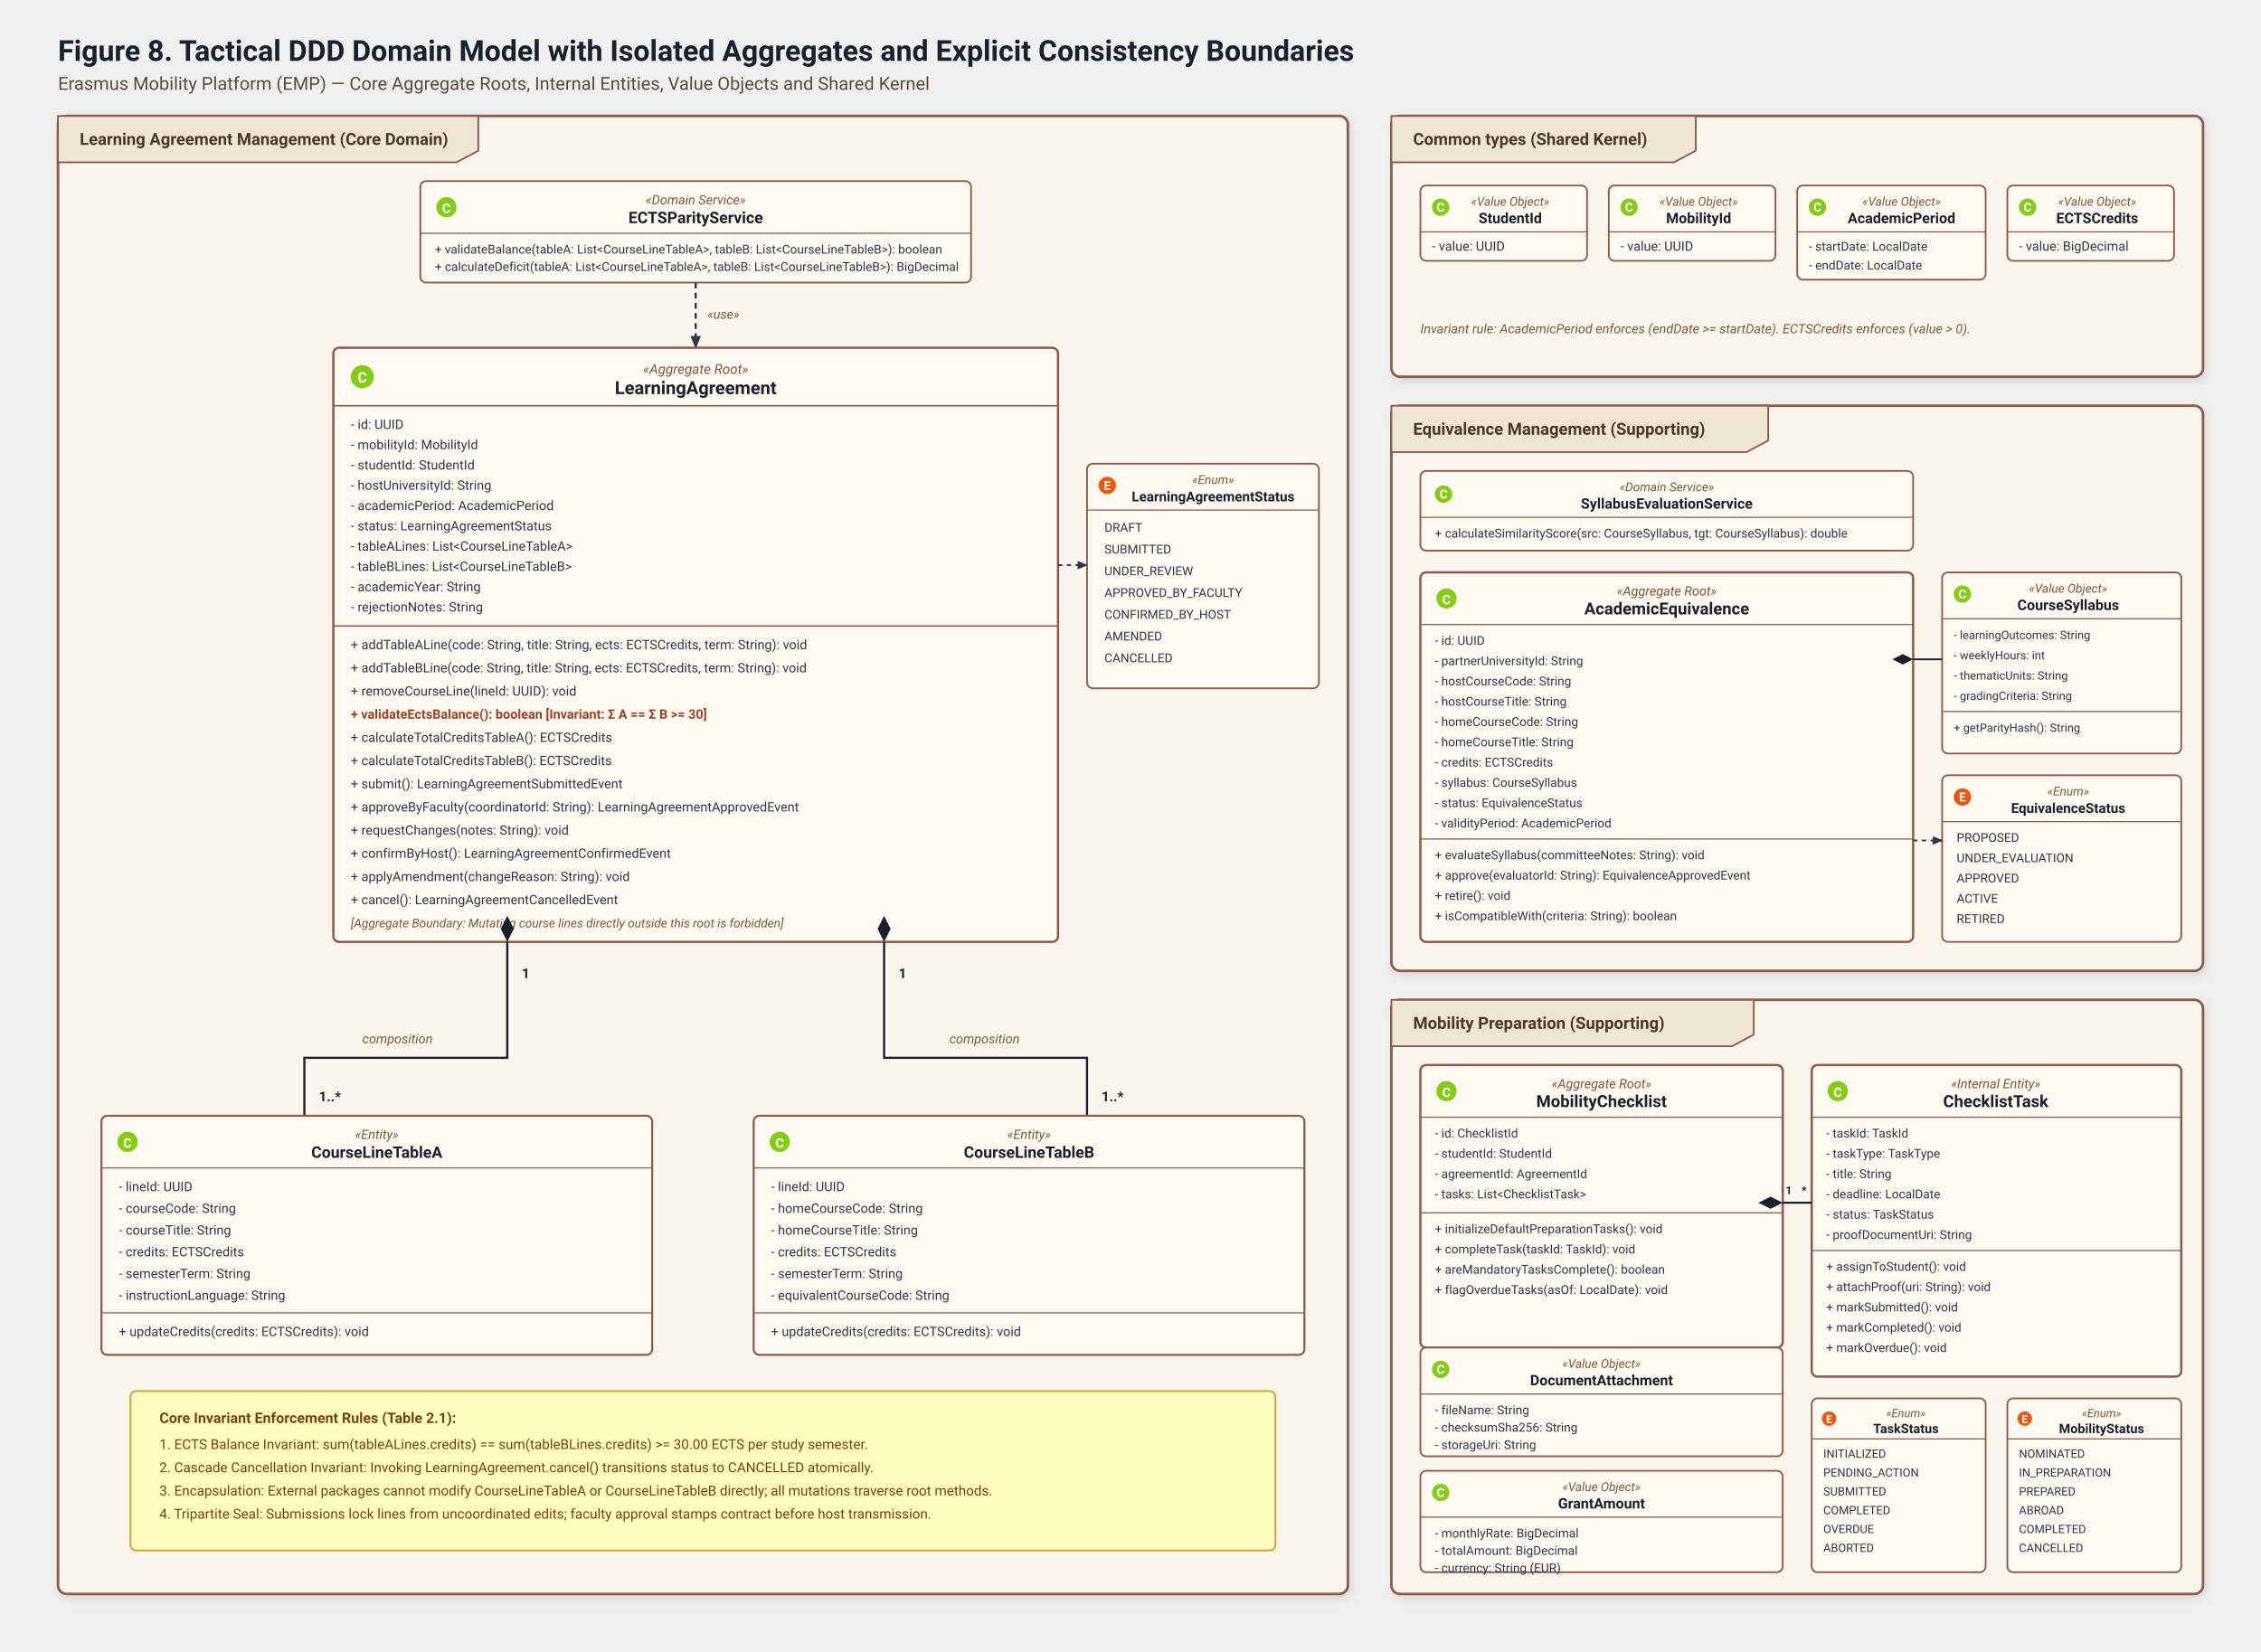
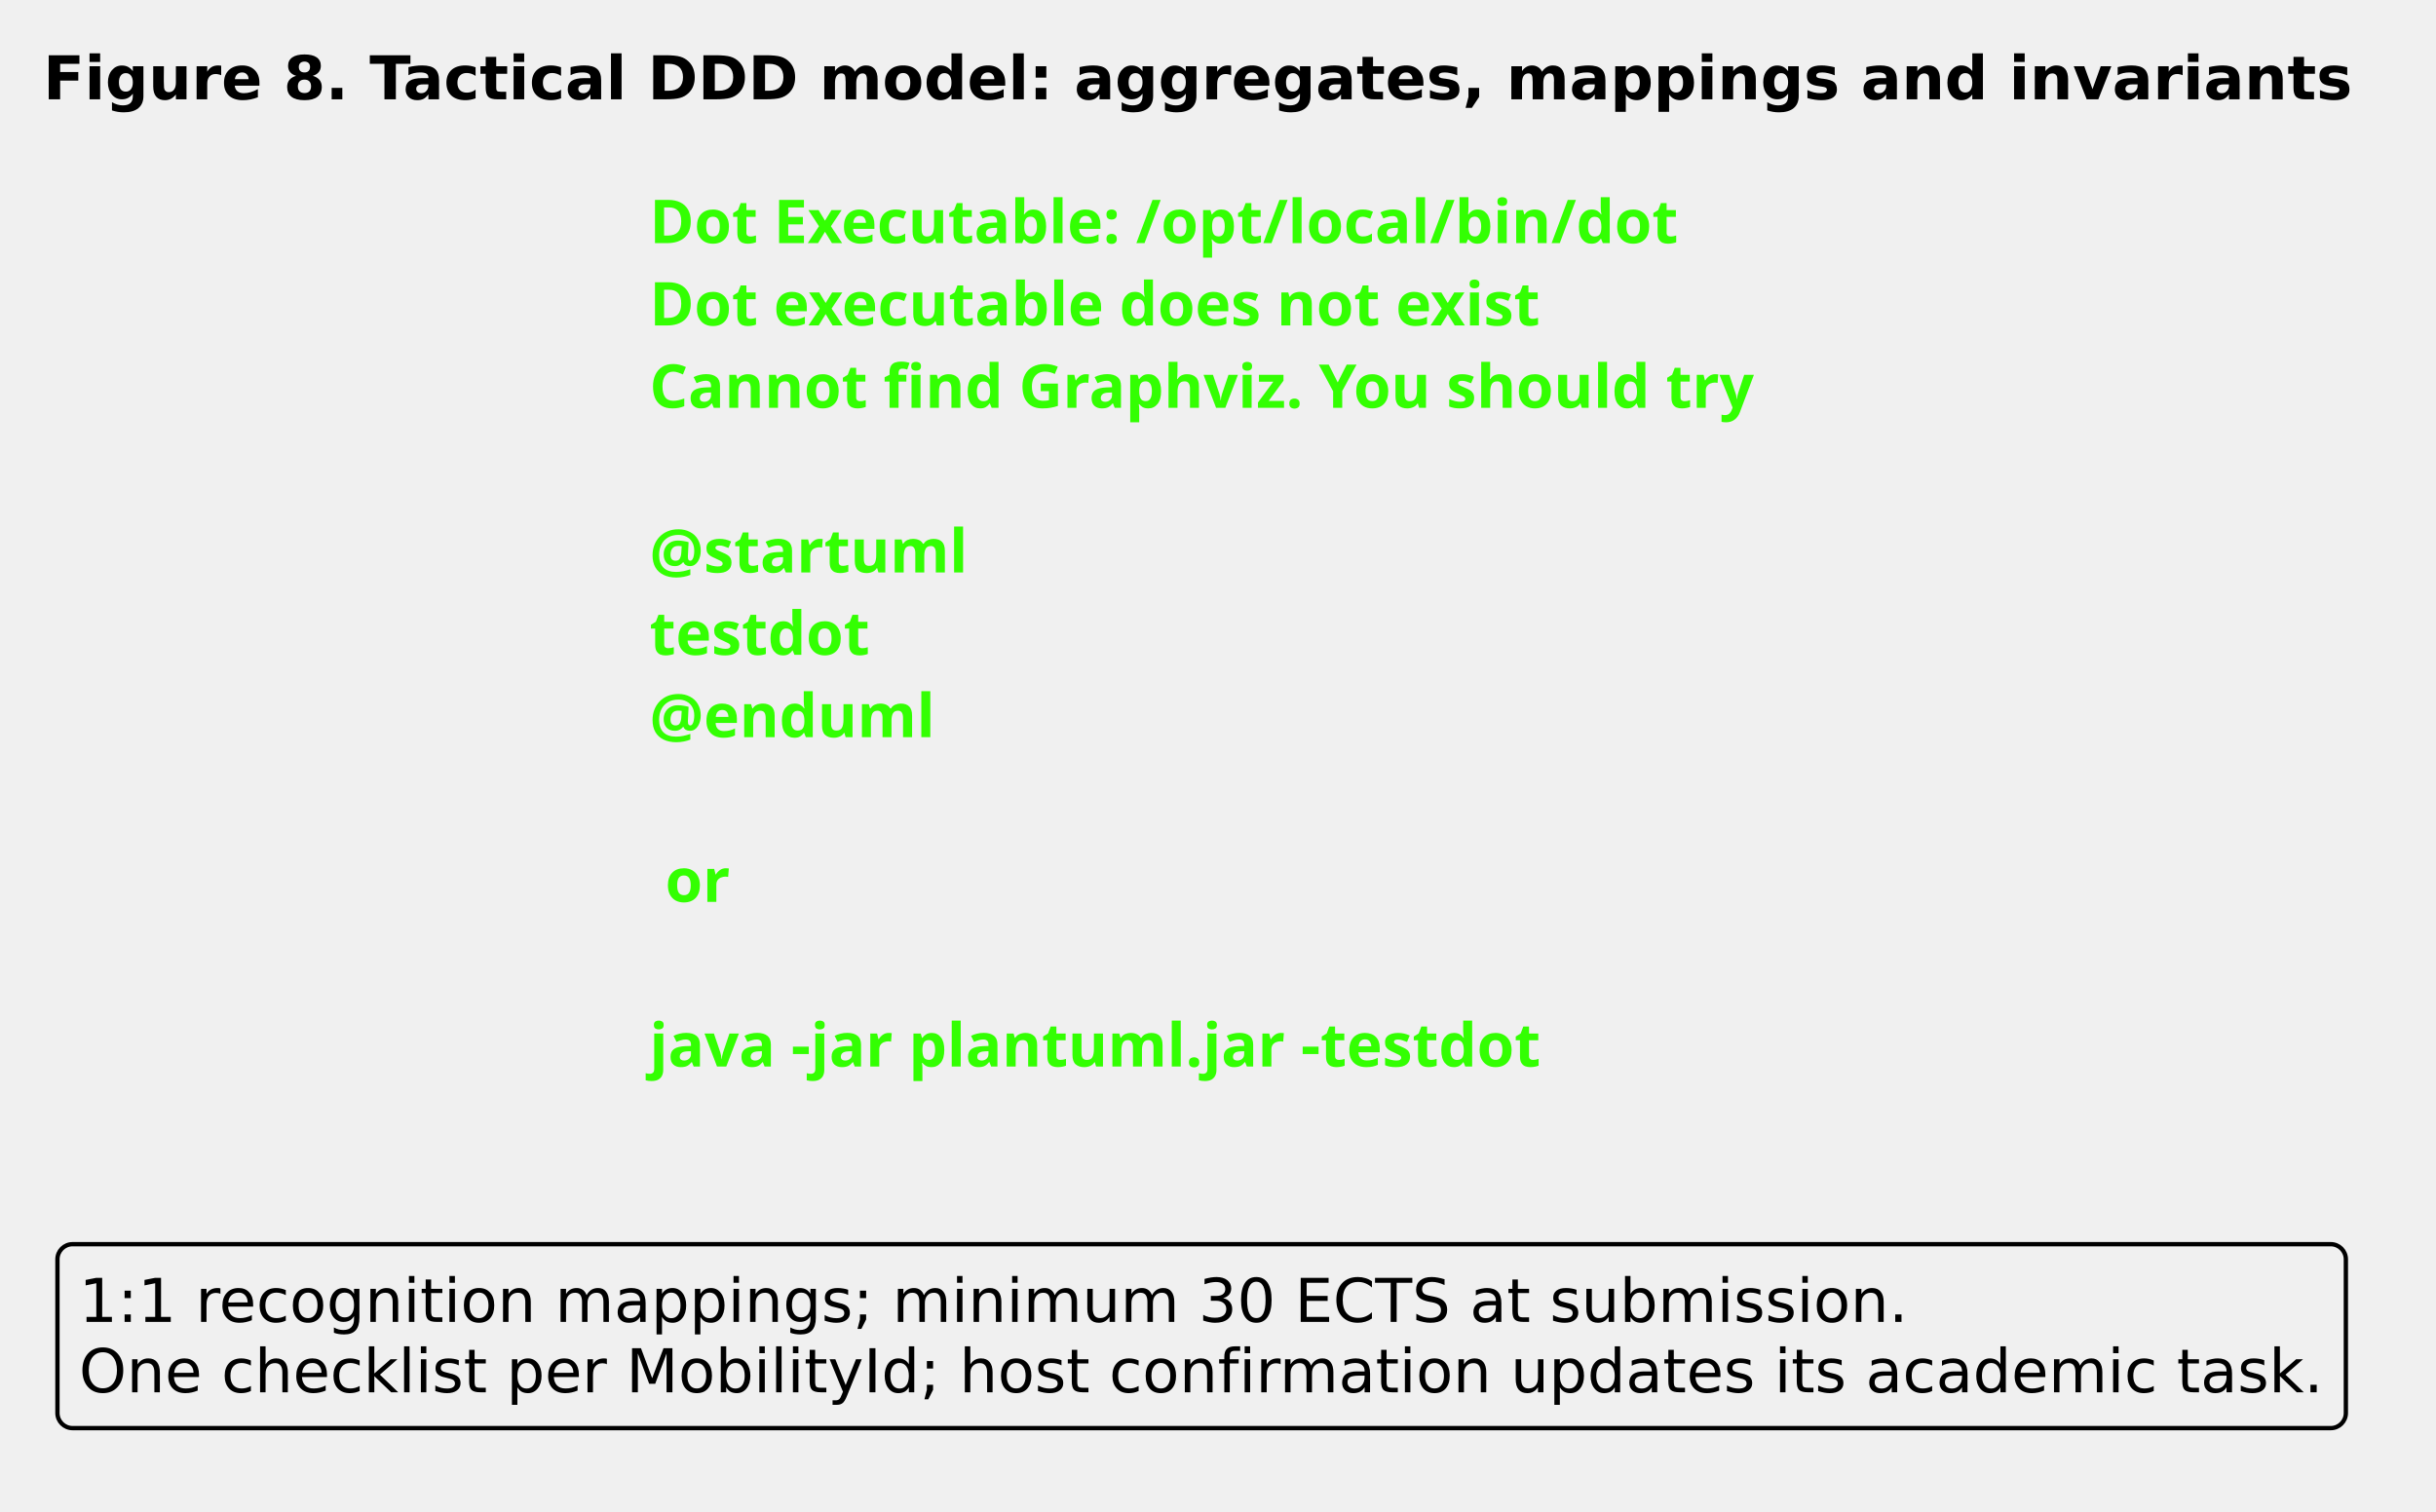
- <svg xmlns="http://www.w3.org/2000/svg" viewBox="0 0 1560 1140" width="100%" height="100%" style="background-color: #FBF8F1; font-family: -apple-system, BlinkMacSystemFont, 'Segoe UI', Roboto, Helvetica, Arial, sans-serif;">
-   <defs>
-     <marker id="arrow" viewBox="0 0 10 10" refX="9" refY="5" markerWidth="6" markerHeight="6" orient="auto-start-reverse">
-       <path d="M 0 1 L 10 5 L 0 9 z" fill="#2D3748" />
-     </marker>
-     <marker id="diamond" viewBox="0 0 16 10" refX="0" refY="5" markerWidth="12" markerHeight="8" orient="auto-start-reverse">
-       <polygon points="0,5 8,1 16,5 8,9" fill="#1A202C" />
-     </marker>
-     <filter id="shadow" x="-3%" y="-3%" width="106%" height="106%">
-       <feDropShadow dx="2" dy="3" stdDeviation="3" flood-opacity="0.10" />
-     </filter>
-   </defs>
-   <text x="40" y="42" font-size="20" font-weight="bold" fill="#1A202C">Figure 8. Tactical DDD Domain Model with Isolated Aggregates and Explicit Consistency Boundaries</text>
-   <text x="40" y="62" font-size="12.5" fill="#5A4A3E">Erasmus Mobility Platform (EMP) — Core Aggregate Roots, Internal Entities, Value Objects and Shared Kernel</text>
-   <g transform="translate(960, 80)">
-     <rect x="0" y="0" width="560" height="180" rx="6" fill="#FBF6ED" stroke="#8D5B4C" stroke-width="1.8" filter="url(#shadow)" />
-     <path d="M 0 0 L 210 0 L 210 24 L 195 32 L 0 32 Z" fill="#EFE5D5" stroke="#8D5B4C" stroke-width="1.2" />
-     <text x="15" y="20" font-size="11.5" font-weight="bold" fill="#4A3728">Common types (Shared Kernel)</text>
-     <g transform="translate(20, 48)">
-       <rect x="0" y="0" width="115" height="52" rx="4" fill="#FFF9F2" stroke="#8D5B4C" stroke-width="1.2" />
-       <circle cx="14" cy="15" r="6" fill="#84CC16" />
-       <text x="14" y="18" text-anchor="middle" font-size="8.5" font-weight="bold" fill="#FFFFFF">C</text>
-       <text x="62" y="14" text-anchor="middle" font-size="8.5" font-style="italic" fill="#7A583A">«Value Object»</text>
-       <text x="62" y="26" text-anchor="middle" font-size="10" font-weight="bold" fill="#1A202C">StudentId</text>
-       <line x1="0" y1="32" x2="115" y2="32" stroke="#8D5B4C" stroke-width="0.8" />
-       <text x="8" y="45" font-size="9" fill="#2D3748">- value: UUID</text>
+ <svg xmlns="http://www.w3.org/2000/svg" contentStyleType="text/css" data-diagram-type="CLASS" height="350px" preserveAspectRatio="none" style="width:564px;height:350px;background:#FFFFFF;" version="1.1" viewBox="0 0 564 350" width="564px" zoomAndPan="magnify">
+   <defs />
+   <g>
+     <g class="title" data-source-line="1">
+       <text fill="#000000" font-family="DejaVu Sans" font-size="14" font-weight="bold" lengthAdjust="spacing" textLength="536.43" x="10" y="22.995">Figure 8. Tactical DDD model: aggregates, mappings and invariants</text>
    </g>
-     <g transform="translate(150, 48)">
-       <rect x="0" y="0" width="115" height="52" rx="4" fill="#FFF9F2" stroke="#8D5B4C" stroke-width="1.2" />
-       <circle cx="14" cy="15" r="6" fill="#84CC16" />
-       <text x="14" y="18" text-anchor="middle" font-size="8.5" font-weight="bold" fill="#FFFFFF">C</text>
-       <text x="62" y="14" text-anchor="middle" font-size="8.5" font-style="italic" fill="#7A583A">«Value Object»</text>
-       <text x="62" y="26" text-anchor="middle" font-size="10" font-weight="bold" fill="#1A202C">MobilityId</text>
-       <line x1="0" y1="32" x2="115" y2="32" stroke="#8D5B4C" stroke-width="0.8" />
-       <text x="8" y="45" font-size="9" fill="#2D3748">- value: UUID</text>
-     </g>
-     <g transform="translate(280, 48)">
-       <rect x="0" y="0" width="130" height="65" rx="4" fill="#FFF9F2" stroke="#8D5B4C" stroke-width="1.2" />
-       <circle cx="14" cy="15" r="6" fill="#84CC16" />
-       <text x="14" y="18" text-anchor="middle" font-size="8.5" font-weight="bold" fill="#FFFFFF">C</text>
-       <text x="72" y="14" text-anchor="middle" font-size="8.5" font-style="italic" fill="#7A583A">«Value Object»</text>
-       <text x="72" y="26" text-anchor="middle" font-size="10" font-weight="bold" fill="#1A202C">AcademicPeriod</text>
-       <line x1="0" y1="32" x2="130" y2="32" stroke="#8D5B4C" stroke-width="0.8" />
-       <text x="8" y="45" font-size="8.5" fill="#2D3748">- startDate: LocalDate</text>
-       <text x="8" y="58" font-size="8.5" fill="#2D3748">- endDate: LocalDate</text>
-     </g>
-     <g transform="translate(425, 48)">
-       <rect x="0" y="0" width="115" height="52" rx="4" fill="#FFF9F2" stroke="#8D5B4C" stroke-width="1.2" />
-       <circle cx="14" cy="15" r="6" fill="#84CC16" />
-       <text x="14" y="18" text-anchor="middle" font-size="8.5" font-weight="bold" fill="#FFFFFF">C</text>
-       <text x="62" y="14" text-anchor="middle" font-size="8.5" font-style="italic" fill="#7A583A">«Value Object»</text>
-       <text x="62" y="26" text-anchor="middle" font-size="10" font-weight="bold" fill="#1A202C">ECTSCredits</text>
-       <line x1="0" y1="32" x2="115" y2="32" stroke="#8D5B4C" stroke-width="0.8" />
-       <text x="8" y="45" font-size="9" fill="#2D3748">- value: BigDecimal</text>
-     </g>
-     <text x="20" y="150" font-size="9" font-style="italic" fill="#7A583A">Invariant rule: AcademicPeriod enforces (endDate &gt;= startDate). ECTSCredits enforces (value &gt; 0).</text>
-   </g>
-   <g transform="translate(40, 80)">
-     <rect x="0" y="0" width="890" height="1020" rx="6" fill="#FBF6ED" stroke="#8D5B4C" stroke-width="1.8" filter="url(#shadow)" />
-     <path d="M 0 0 L 290 0 L 290 24 L 275 32 L 0 32 Z" fill="#EFE5D5" stroke="#8D5B4C" stroke-width="1.2" />
-     <text x="15" y="20" font-size="11.5" font-weight="bold" fill="#4A3728">Learning Agreement Management (Core Domain)</text>
-     <g transform="translate(250, 45)">
-       <rect x="0" y="0" width="380" height="70" rx="4" fill="#FFF9F2" stroke="#8D5B4C" stroke-width="1.2" />
-       <circle cx="18" cy="18" r="7" fill="#84CC16" />
-       <text x="18" y="22" text-anchor="middle" font-size="9" font-weight="bold" fill="#FFFFFF">C</text>
-       <text x="190" y="16" text-anchor="middle" font-size="9" font-style="italic" fill="#7A583A">«Domain Service»</text>
-       <text x="190" y="29" text-anchor="middle" font-size="11" font-weight="bold" fill="#1A202C">ECTSParityService</text>
-       <line x1="0" y1="36" x2="380" y2="36" stroke="#8D5B4C" stroke-width="0.8" />
-       <text x="10" y="50" font-size="8.5" fill="#2D3748">+ validateBalance(tableA: List&lt;CourseLineTableA&gt;, tableB: List&lt;CourseLineTableB&gt;): boolean</text>
-       <text x="10" y="62" font-size="8.5" fill="#2D3748">+ calculateDeficit(tableA: List&lt;CourseLineTableA&gt;, tableB: List&lt;CourseLineTableB&gt;): BigDecimal</text>
-     </g>
-     <line x1="440" y1="115" x2="440" y2="160" stroke="#2D3748" stroke-width="1.5" stroke-dasharray="4,3" marker-end="url(#arrow)" />
-     <text x="448" y="140" font-size="9" font-style="italic" fill="#7A583A">«use»</text>
-     <g transform="translate(190, 160)">
-       <rect x="0" y="0" width="500" height="410" rx="4" fill="#FFF9F2" stroke="#8D5B4C" stroke-width="1.6" />
-       <circle cx="20" cy="20" r="8" fill="#84CC16" />
-       <text x="20" y="24" text-anchor="middle" font-size="10" font-weight="bold" fill="#FFFFFF">C</text>
-       <text x="250" y="18" text-anchor="middle" font-size="9.5" font-style="italic" fill="#7A583A">«Aggregate Root»</text>
-       <text x="250" y="32" text-anchor="middle" font-size="12.5" font-weight="bold" fill="#1A202C">LearningAgreement</text>
-       <line x1="0" y1="40" x2="500" y2="40" stroke="#8D5B4C" stroke-width="1" />
-       <text x="12" y="56" font-size="9" fill="#2D3748">- id: UUID</text>
-       <text x="12" y="70" font-size="9" fill="#2D3748">- mobilityId: MobilityId</text>
-       <text x="12" y="84" font-size="9" fill="#2D3748">- studentId: StudentId</text>
-       <text x="12" y="98" font-size="9" fill="#2D3748">- hostUniversityId: String</text>
-       <text x="12" y="112" font-size="9" fill="#2D3748">- academicPeriod: AcademicPeriod</text>
-       <text x="12" y="126" font-size="9" fill="#2D3748">- status: LearningAgreementStatus</text>
-       <text x="12" y="140" font-size="9" fill="#2D3748">- tableALines: List&lt;CourseLineTableA&gt;</text>
-       <text x="12" y="154" font-size="9" fill="#2D3748">- tableBLines: List&lt;CourseLineTableB&gt;</text>
-       <text x="12" y="168" font-size="9" fill="#2D3748">- academicYear: String</text>
-       <text x="12" y="182" font-size="9" fill="#2D3748">- rejectionNotes: String</text>
-       <line x1="0" y1="192" x2="500" y2="192" stroke="#8D5B4C" stroke-width="1" />
-       <text x="12" y="208" font-size="9" fill="#2D3748">+ addTableALine(code: String, title: String, ects: ECTSCredits, term: String): void</text>
-       <text x="12" y="224" font-size="9" fill="#2D3748">+ addTableBLine(code: String, title: String, ects: ECTSCredits, term: String): void</text>
-       <text x="12" y="240" font-size="9" fill="#2D3748">+ removeCourseLine(lineId: UUID): void</text>
-       <text x="12" y="256" font-size="9" font-weight="bold" fill="#9C4221">+ validateEctsBalance(): boolean  [Invariant: Σ A == Σ B &gt;= 30]</text>
-       <text x="12" y="272" font-size="9" fill="#2D3748">+ calculateTotalCreditsTableA(): ECTSCredits</text>
-       <text x="12" y="288" font-size="9" fill="#2D3748">+ calculateTotalCreditsTableB(): ECTSCredits</text>
-       <text x="12" y="304" font-size="9" fill="#2D3748">+ submit(): LearningAgreementSubmittedEvent</text>
-       <text x="12" y="320" font-size="9" fill="#2D3748">+ approveByFaculty(coordinatorId: String): LearningAgreementApprovedEvent</text>
-       <text x="12" y="336" font-size="9" fill="#2D3748">+ requestChanges(notes: String): void</text>
-       <text x="12" y="352" font-size="9" fill="#2D3748">+ confirmByHost(): LearningAgreementConfirmedEvent</text>
-       <text x="12" y="368" font-size="9" fill="#2D3748">+ applyAmendment(changeReason: String): void</text>
-       <text x="12" y="384" font-size="9" fill="#2D3748">+ cancel(): LearningAgreementCancelledEvent</text>
-       <text x="12" y="400" font-size="8.5" font-style="italic" fill="#7A583A">[Aggregate Boundary: Mutating course lines directly outside this root is forbidden]</text>
-     </g>
-     <g transform="translate(710, 240)">
-       <rect x="0" y="0" width="160" height="155" rx="4" fill="#FFF9F2" stroke="#8D5B4C" stroke-width="1.2" />
-       <circle cx="14" cy="15" r="6" fill="#EA580C" />
-       <text x="14" y="18" text-anchor="middle" font-size="8.5" font-weight="bold" fill="#FFFFFF">E</text>
-       <text x="87" y="14" text-anchor="middle" font-size="8.5" font-style="italic" fill="#7A583A">«Enum»</text>
-       <text x="87" y="26" text-anchor="middle" font-size="9.5" font-weight="bold" fill="#1A202C">LearningAgreementStatus</text>
-       <line x1="0" y1="32" x2="160" y2="32" stroke="#8D5B4C" stroke-width="0.8" />
-       <text x="12" y="47" font-size="8.5" fill="#2D3748">DRAFT</text>
-       <text x="12" y="62" font-size="8.5" fill="#2D3748">SUBMITTED</text>
-       <text x="12" y="77" font-size="8.5" fill="#2D3748">UNDER_REVIEW</text>
-       <text x="12" y="92" font-size="8.5" fill="#2D3748">APPROVED_BY_FACULTY</text>
-       <text x="12" y="107" font-size="8.5" fill="#2D3748">CONFIRMED_BY_HOST</text>
-       <text x="12" y="122" font-size="8.5" fill="#2D3748">AMENDED</text>
-       <text x="12" y="137" font-size="8.5" fill="#2D3748">CANCELLED</text>
-     </g>
-     <line x1="690" y1="310" x2="710" y2="310" stroke="#2D3748" stroke-width="1.2" stroke-dasharray="3,3" marker-end="url(#arrow)" />
-     <path d="M 310 570 L 310 650 L 170 650 L 170 690" stroke="#1A202C" stroke-width="1.5" fill="none" marker-start="url(#diamond)" />
-     <text x="320" y="595" font-size="9.5" font-weight="bold" fill="#1A202C">1</text>
-     <text x="180" y="680" font-size="9.5" font-weight="bold" fill="#1A202C">1..*</text>
-     <text x="210" y="640" font-size="9" font-style="italic" fill="#7A583A">composition</text>
-     <g transform="translate(30, 690)">
-       <rect x="0" y="0" width="380" height="165" rx="4" fill="#FFF9F2" stroke="#8D5B4C" stroke-width="1.4" />
-       <circle cx="18" cy="18" r="7" fill="#84CC16" />
-       <text x="18" y="22" text-anchor="middle" font-size="9" font-weight="bold" fill="#FFFFFF">C</text>
-       <text x="190" y="16" text-anchor="middle" font-size="9" font-style="italic" fill="#7A583A">«Entity»</text>
-       <text x="190" y="29" text-anchor="middle" font-size="11" font-weight="bold" fill="#1A202C">CourseLineTableA</text>
-       <line x1="0" y1="36" x2="380" y2="36" stroke="#8D5B4C" stroke-width="0.8" />
-       <text x="12" y="52" font-size="9" fill="#2D3748">- lineId: UUID</text>
-       <text x="12" y="67" font-size="9" fill="#2D3748">- courseCode: String</text>
-       <text x="12" y="82" font-size="9" fill="#2D3748">- courseTitle: String</text>
-       <text x="12" y="97" font-size="9" fill="#2D3748">- credits: ECTSCredits</text>
-       <text x="12" y="112" font-size="9" fill="#2D3748">- semesterTerm: String</text>
-       <text x="12" y="127" font-size="9" fill="#2D3748">- instructionLanguage: String</text>
-       <line x1="0" y1="136" x2="380" y2="136" stroke="#8D5B4C" stroke-width="0.8" />
-       <text x="12" y="152" font-size="9" fill="#2D3748">+ updateCredits(credits: ECTSCredits): void</text>
-     </g>
-     <path d="M 570 570 L 570 650 L 710 650 L 710 690" stroke="#1A202C" stroke-width="1.5" fill="none" marker-start="url(#diamond)" />
-     <text x="580" y="595" font-size="9.5" font-weight="bold" fill="#1A202C">1</text>
-     <text x="720" y="680" font-size="9.5" font-weight="bold" fill="#1A202C">1..*</text>
-     <text x="615" y="640" font-size="9" font-style="italic" fill="#7A583A">composition</text>
-     <g transform="translate(480, 690)">
-       <rect x="0" y="0" width="380" height="165" rx="4" fill="#FFF9F2" stroke="#8D5B4C" stroke-width="1.4" />
-       <circle cx="18" cy="18" r="7" fill="#84CC16" />
-       <text x="18" y="22" text-anchor="middle" font-size="9" font-weight="bold" fill="#FFFFFF">C</text>
-       <text x="190" y="16" text-anchor="middle" font-size="9" font-style="italic" fill="#7A583A">«Entity»</text>
-       <text x="190" y="29" text-anchor="middle" font-size="11" font-weight="bold" fill="#1A202C">CourseLineTableB</text>
-       <line x1="0" y1="36" x2="380" y2="36" stroke="#8D5B4C" stroke-width="0.8" />
-       <text x="12" y="52" font-size="9" fill="#2D3748">- lineId: UUID</text>
-       <text x="12" y="67" font-size="9" fill="#2D3748">- homeCourseCode: String</text>
-       <text x="12" y="82" font-size="9" fill="#2D3748">- homeCourseTitle: String</text>
-       <text x="12" y="97" font-size="9" fill="#2D3748">- credits: ECTSCredits</text>
-       <text x="12" y="112" font-size="9" fill="#2D3748">- semesterTerm: String</text>
-       <text x="12" y="127" font-size="9" fill="#2D3748">- equivalentCourseCode: String</text>
-       <line x1="0" y1="136" x2="380" y2="136" stroke="#8D5B4C" stroke-width="0.8" />
-       <text x="12" y="152" font-size="9" fill="#2D3748">+ updateCredits(credits: ECTSCredits): void</text>
-     </g>
-     <rect x="50" y="880" width="790" height="110" rx="4" fill="#FEFCBF" stroke="#D69E2E" stroke-width="1.2" />
-     <text x="70" y="902" font-size="10" font-weight="bold" fill="#744210">Core Invariant Enforcement Rules (Table 2.1):</text>
-     <text x="70" y="920" font-size="9.5" fill="#744210">1. ECTS Balance Invariant: sum(tableALines.credits) == sum(tableBLines.credits) &gt;= 30.00 ECTS per study semester.</text>
-     <text x="70" y="936" font-size="9.5" fill="#744210">2. Cascade Cancellation Invariant: Invoking LearningAgreement.cancel() transitions status to CANCELLED atomically.</text>
-     <text x="70" y="952" font-size="9.5" fill="#744210">3. Encapsulation: External packages cannot modify CourseLineTableA or CourseLineTableB directly; all mutations traverse root methods.</text>
-     <text x="70" y="968" font-size="9.5" fill="#744210">4. Tripartite Seal: Submissions lock lines from uncoordinated edits; faculty approval stamps contract before host transmission.</text>
-   </g>
-   <g transform="translate(960, 280)">
-     <rect x="0" y="0" width="560" height="390" rx="6" fill="#FBF6ED" stroke="#8D5B4C" stroke-width="1.8" filter="url(#shadow)" />
-     <path d="M 0 0 L 260 0 L 260 24 L 245 32 L 0 32 Z" fill="#EFE5D5" stroke="#8D5B4C" stroke-width="1.2" />
-     <text x="15" y="20" font-size="11.5" font-weight="bold" fill="#4A3728">Equivalence Management (Supporting)</text>
-     <g transform="translate(20, 45)">
-       <rect x="0" y="0" width="340" height="55" rx="4" fill="#FFF9F2" stroke="#8D5B4C" stroke-width="1.2" />
-       <circle cx="16" cy="16" r="6" fill="#84CC16" />
-       <text x="16" y="19" text-anchor="middle" font-size="8.5" font-weight="bold" fill="#FFFFFF">C</text>
-       <text x="170" y="14" text-anchor="middle" font-size="8.5" font-style="italic" fill="#7A583A">«Domain Service»</text>
-       <text x="170" y="26" text-anchor="middle" font-size="10" font-weight="bold" fill="#1A202C">SyllabusEvaluationService</text>
-       <line x1="0" y1="32" x2="340" y2="32" stroke="#8D5B4C" stroke-width="0.8" />
-       <text x="10" y="46" font-size="8.5" fill="#2D3748">+ calculateSimilarityScore(src: CourseSyllabus, tgt: CourseSyllabus): double</text>
-     </g>
-     <g transform="translate(20, 115)">
-       <rect x="0" y="0" width="340" height="255" rx="4" fill="#FFF9F2" stroke="#8D5B4C" stroke-width="1.6" />
-       <circle cx="18" cy="18" r="7" fill="#84CC16" />
-       <text x="18" y="22" text-anchor="middle" font-size="9" font-weight="bold" fill="#FFFFFF">C</text>
-       <text x="170" y="16" text-anchor="middle" font-size="9" font-style="italic" fill="#7A583A">«Aggregate Root»</text>
-       <text x="170" y="29" text-anchor="middle" font-size="11.5" font-weight="bold" fill="#1A202C">AcademicEquivalence</text>
-       <line x1="0" y1="36" x2="340" y2="36" stroke="#8D5B4C" stroke-width="0.8" />
-       <text x="10" y="50" font-size="8.5" fill="#2D3748">- id: UUID</text>
-       <text x="10" y="64" font-size="8.5" fill="#2D3748">- partnerUniversityId: String</text>
-       <text x="10" y="78" font-size="8.5" fill="#2D3748">- hostCourseCode: String</text>
-       <text x="10" y="92" font-size="8.5" fill="#2D3748">- hostCourseTitle: String</text>
-       <text x="10" y="106" font-size="8.5" fill="#2D3748">- homeCourseCode: String</text>
-       <text x="10" y="120" font-size="8.5" fill="#2D3748">- homeCourseTitle: String</text>
-       <text x="10" y="134" font-size="8.5" fill="#2D3748">- credits: ECTSCredits</text>
-       <text x="10" y="148" font-size="8.5" fill="#2D3748">- syllabus: CourseSyllabus</text>
-       <text x="10" y="162" font-size="8.5" fill="#2D3748">- status: EquivalenceStatus</text>
-       <text x="10" y="176" font-size="8.5" fill="#2D3748">- validityPeriod: AcademicPeriod</text>
-       <line x1="0" y1="184" x2="340" y2="184" stroke="#8D5B4C" stroke-width="0.8" />
-       <text x="10" y="198" font-size="8.5" fill="#2D3748">+ evaluateSyllabus(committeeNotes: String): void</text>
-       <text x="10" y="212" font-size="8.5" fill="#2D3748">+ approve(evaluatorId: String): EquivalenceApprovedEvent</text>
-       <text x="10" y="226" font-size="8.5" fill="#2D3748">+ retire(): void</text>
-       <text x="10" y="240" font-size="8.5" fill="#2D3748">+ isCompatibleWith(criteria: String): boolean</text>
-     </g>
-     <g transform="translate(380, 115)">
-       <rect x="0" y="0" width="165" height="125" rx="4" fill="#FFF9F2" stroke="#8D5B4C" stroke-width="1.2" />
-       <circle cx="14" cy="15" r="6" fill="#84CC16" />
-       <text x="14" y="18" text-anchor="middle" font-size="8.5" font-weight="bold" fill="#FFFFFF">C</text>
-       <text x="87" y="14" text-anchor="middle" font-size="8.5" font-style="italic" fill="#7A583A">«Value Object»</text>
-       <text x="87" y="26" text-anchor="middle" font-size="10" font-weight="bold" fill="#1A202C">CourseSyllabus</text>
-       <line x1="0" y1="32" x2="165" y2="32" stroke="#8D5B4C" stroke-width="0.8" />
-       <text x="8" y="46" font-size="8" fill="#2D3748">- learningOutcomes: String</text>
-       <text x="8" y="60" font-size="8" fill="#2D3748">- weeklyHours: int</text>
-       <text x="8" y="74" font-size="8" fill="#2D3748">- thematicUnits: String</text>
-       <text x="8" y="88" font-size="8" fill="#2D3748">- gradingCriteria: String</text>
-       <line x1="0" y1="96" x2="165" y2="96" stroke="#8D5B4C" stroke-width="0.8" />
-       <text x="8" y="110" font-size="8" fill="#2D3748">+ getParityHash(): String</text>
-     </g>
-     <path d="M 360 175 L 380 175" stroke="#1A202C" stroke-width="1.2" marker-start="url(#diamond)" />
-     <g transform="translate(380, 255)">
-       <rect x="0" y="0" width="165" height="115" rx="4" fill="#FFF9F2" stroke="#8D5B4C" stroke-width="1.2" />
-       <circle cx="14" cy="15" r="6" fill="#EA580C" />
-       <text x="14" y="18" text-anchor="middle" font-size="8.5" font-weight="bold" fill="#FFFFFF">E</text>
-       <text x="87" y="14" text-anchor="middle" font-size="8.5" font-style="italic" fill="#7A583A">«Enum»</text>
-       <text x="87" y="26" text-anchor="middle" font-size="9.5" font-weight="bold" fill="#1A202C">EquivalenceStatus</text>
-       <line x1="0" y1="32" x2="165" y2="32" stroke="#8D5B4C" stroke-width="0.8" />
-       <text x="10" y="46" font-size="8.5" fill="#2D3748">PROPOSED</text>
-       <text x="10" y="60" font-size="8.5" fill="#2D3748">UNDER_EVALUATION</text>
-       <text x="10" y="74" font-size="8.5" fill="#2D3748">APPROVED</text>
-       <text x="10" y="88" font-size="8.5" fill="#2D3748">ACTIVE</text>
-       <text x="10" y="102" font-size="8.5" fill="#2D3748">RETIRED</text>
-     </g>
-     <line x1="360" y1="300" x2="380" y2="300" stroke="#2D3748" stroke-width="1.2" stroke-dasharray="3,3" marker-end="url(#arrow)" />
-   </g>
-   <g transform="translate(960, 690)">
-     <rect x="0" y="0" width="560" height="410" rx="6" fill="#FBF6ED" stroke="#8D5B4C" stroke-width="1.8" filter="url(#shadow)" />
-     <path d="M 0 0 L 250 0 L 250 24 L 235 32 L 0 32 Z" fill="#EFE5D5" stroke="#8D5B4C" stroke-width="1.2" />
-     <text x="15" y="20" font-size="11.5" font-weight="bold" fill="#4A3728">Mobility Preparation (Supporting)</text>
-     <g transform="translate(20, 45)">
-       <rect x="0" y="0" width="250" height="195" rx="4" fill="#FFF9F2" stroke="#8D5B4C" stroke-width="1.6" />
-       <circle cx="18" cy="18" r="7" fill="#84CC16" />
-       <text x="18" y="22" text-anchor="middle" font-size="9" font-weight="bold" fill="#FFFFFF">C</text>
-       <text x="125" y="16" text-anchor="middle" font-size="9" font-style="italic" fill="#7A583A">«Aggregate Root»</text>
-       <text x="125" y="29" text-anchor="middle" font-size="11.5" font-weight="bold" fill="#1A202C">MobilityChecklist</text>
-       <line x1="0" y1="36" x2="250" y2="36" stroke="#8D5B4C" stroke-width="0.8" />
-       <text x="10" y="50" font-size="8.5" fill="#2D3748">- id: ChecklistId</text>
-       <text x="10" y="64" font-size="8.5" fill="#2D3748">- studentId: StudentId</text>
-       <text x="10" y="78" font-size="8.5" fill="#2D3748">- agreementId: AgreementId</text>
-       <text x="10" y="92" font-size="8.5" fill="#2D3748">- tasks: List&lt;ChecklistTask&gt;</text>
-       <line x1="0" y1="102" x2="250" y2="102" stroke="#8D5B4C" stroke-width="0.8" />
-       <text x="10" y="116" font-size="8.5" fill="#2D3748">+ initializeDefaultPreparationTasks(): void</text>
-       <text x="10" y="130" font-size="8.5" fill="#2D3748">+ completeTask(taskId: TaskId): void</text>
-       <text x="10" y="144" font-size="8.5" fill="#2D3748">+ areMandatoryTasksComplete(): boolean</text>
-       <text x="10" y="158" font-size="8.5" fill="#2D3748">+ flagOverdueTasks(asOf: LocalDate): void</text>
-     </g>
-     <g transform="translate(290, 45)">
-       <rect x="0" y="0" width="255" height="215" rx="4" fill="#FFF9F2" stroke="#8D5B4C" stroke-width="1.6" />
-       <circle cx="18" cy="18" r="7" fill="#84CC16" />
-       <text x="18" y="22" text-anchor="middle" font-size="9" font-weight="bold" fill="#FFFFFF">C</text>
-       <text x="127" y="16" text-anchor="middle" font-size="9" font-style="italic" fill="#7A583A">«Internal Entity»</text>
-       <text x="127" y="29" text-anchor="middle" font-size="11.5" font-weight="bold" fill="#1A202C">ChecklistTask</text>
-       <line x1="0" y1="36" x2="255" y2="36" stroke="#8D5B4C" stroke-width="0.8" />
-       <text x="10" y="50" font-size="8.5" fill="#2D3748">- taskId: TaskId</text>
-       <text x="10" y="64" font-size="8.5" fill="#2D3748">- taskType: TaskType</text>
-       <text x="10" y="78" font-size="8.5" fill="#2D3748">- title: String</text>
-       <text x="10" y="92" font-size="8.5" fill="#2D3748">- deadline: LocalDate</text>
-       <text x="10" y="106" font-size="8.5" fill="#2D3748">- status: TaskStatus</text>
-       <text x="10" y="120" font-size="8.5" fill="#2D3748">- proofDocumentUri: String</text>
-       <line x1="0" y1="128" x2="255" y2="128" stroke="#8D5B4C" stroke-width="0.8" />
-       <text x="10" y="142" font-size="8.5" fill="#2D3748">+ assignToStudent(): void</text>
-       <text x="10" y="156" font-size="8.5" fill="#2D3748">+ attachProof(uri: String): void</text>
-       <text x="10" y="170" font-size="8.5" fill="#2D3748">+ markSubmitted(): void</text>
-       <text x="10" y="184" font-size="8.5" fill="#2D3748">+ markCompleted(): void</text>
-       <text x="10" y="198" font-size="8.5" fill="#2D3748">+ markOverdue(): void</text>
-     </g>
-     <g transform="translate(20, 240)">
-       <rect x="0" y="0" width="250" height="75" rx="4" fill="#FFF9F2" stroke="#8D5B4C" stroke-width="1.2" />
-       <circle cx="14" cy="15" r="6" fill="#84CC16" />
-       <text x="14" y="18" text-anchor="middle" font-size="8.5" font-weight="bold" fill="#FFFFFF">C</text>
-       <text x="125" y="14" text-anchor="middle" font-size="8.5" font-style="italic" fill="#7A583A">«Value Object»</text>
-       <text x="125" y="26" text-anchor="middle" font-size="10" font-weight="bold" fill="#1A202C">DocumentAttachment</text>
-       <line x1="0" y1="32" x2="250" y2="32" stroke="#8D5B4C" stroke-width="0.8" />
-       <text x="10" y="46" font-size="8.5" fill="#2D3748">- fileName: String</text>
-       <text x="10" y="58" font-size="8.5" fill="#2D3748">- checksumSha256: String</text>
-       <text x="10" y="70" font-size="8.5" fill="#2D3748">- storageUri: String</text>
-     </g>
-     <path d="M 270 140 L 290 140" stroke="#1A202C" stroke-width="1.4" marker-start="url(#diamond)" />
-     <text x="272" y="134" font-size="7.5" font-weight="bold" fill="#1A202C">1</text>
-     <text x="283" y="134" font-size="7.5" font-weight="bold" fill="#1A202C">*</text>
-     <g transform="translate(20, 325)">
-       <rect x="0" y="0" width="250" height="70" rx="4" fill="#FFF9F2" stroke="#8D5B4C" stroke-width="1.2" />
-       <circle cx="14" cy="15" r="6" fill="#84CC16" />
-       <text x="14" y="18" text-anchor="middle" font-size="8.5" font-weight="bold" fill="#FFFFFF">C</text>
-       <text x="125" y="14" text-anchor="middle" font-size="8.5" font-style="italic" fill="#7A583A">«Value Object»</text>
-       <text x="125" y="26" text-anchor="middle" font-size="10" font-weight="bold" fill="#1A202C">GrantAmount</text>
-       <line x1="0" y1="32" x2="250" y2="32" stroke="#8D5B4C" stroke-width="0.8" />
-       <text x="10" y="46" font-size="8.5" fill="#2D3748">- monthlyRate: BigDecimal</text>
-       <text x="10" y="58" font-size="8.5" fill="#2D3748">- totalAmount: BigDecimal</text>
-       <text x="10" y="70" font-size="8.5" fill="#2D3748">- currency: String (EUR)</text>
-     </g>
-     <g transform="translate(290, 275)">
-       <rect x="0" y="0" width="120" height="120" rx="4" fill="#FFF9F2" stroke="#8D5B4C" stroke-width="1.2" />
-       <circle cx="12" cy="14" r="5" fill="#EA580C" />
-       <text x="12" y="17" text-anchor="middle" font-size="7.5" font-weight="bold" fill="#FFFFFF">E</text>
-       <text x="65" y="13" text-anchor="middle" font-size="8" font-style="italic" fill="#7A583A">«Enum»</text>
-       <text x="65" y="24" text-anchor="middle" font-size="9" font-weight="bold" fill="#1A202C">TaskStatus</text>
-       <line x1="0" y1="28" x2="120" y2="28" stroke="#8D5B4C" stroke-width="0.8" />
-       <text x="8" y="41" font-size="8" fill="#2D3748">INITIALIZED</text>
-       <text x="8" y="54" font-size="8" fill="#2D3748">PENDING_ACTION</text>
-       <text x="8" y="67" font-size="8" fill="#2D3748">SUBMITTED</text>
-       <text x="8" y="80" font-size="8" fill="#2D3748">COMPLETED</text>
-       <text x="8" y="93" font-size="8" fill="#2D3748">OVERDUE</text>
-       <text x="8" y="106" font-size="8" fill="#2D3748">ABORTED</text>
-     </g>
-     <g transform="translate(425, 275)">
-       <rect x="0" y="0" width="120" height="120" rx="4" fill="#FFF9F2" stroke="#8D5B4C" stroke-width="1.2" />
-       <circle cx="12" cy="14" r="5" fill="#EA580C" />
-       <text x="12" y="17" text-anchor="middle" font-size="7.5" font-weight="bold" fill="#FFFFFF">E</text>
-       <text x="65" y="13" text-anchor="middle" font-size="8" font-style="italic" fill="#7A583A">«Enum»</text>
-       <text x="65" y="24" text-anchor="middle" font-size="9" font-weight="bold" fill="#1A202C">MobilityStatus</text>
-       <line x1="0" y1="28" x2="120" y2="28" stroke="#8D5B4C" stroke-width="0.8" />
-       <text x="8" y="41" font-size="8" fill="#2D3748">NOMINATED</text>
-       <text x="8" y="54" font-size="8" fill="#2D3748">IN_PREPARATION</text>
-       <text x="8" y="67" font-size="8" fill="#2D3748">PREPARED</text>
-       <text x="8" y="80" font-size="8" fill="#2D3748">ABROAD</text>
-       <text x="8" y="93" font-size="8" fill="#2D3748">COMPLETED</text>
-       <text x="8" y="106" font-size="8" fill="#2D3748">CANCELLED</text>
+     <text fill="#33FF02" font-family="sans-serif" font-size="14" font-weight="bold" lengthAdjust="spacing" textLength="238.433" x="150.377" y="56.297">Dot Executable: /opt/local/bin/dot</text>
+     <text fill="#33FF02" font-family="sans-serif" font-size="14" font-weight="bold" lengthAdjust="spacing" textLength="207.003" x="150.377" y="75.365">Dot executable does not exist</text>
+     <text fill="#33FF02" font-family="sans-serif" font-size="14" font-weight="bold" lengthAdjust="spacing" textLength="256.675" x="150.377" y="94.433">Cannot find Graphviz. You should try</text>
+     <text fill="#33FF02" font-family="sans-serif" font-size="14" font-weight="bold" lengthAdjust="spacing" textLength="3.64" x="150.377" y="113.501"> </text>
+     <text fill="#33FF02" font-family="sans-serif" font-size="14" font-weight="bold" lengthAdjust="spacing" textLength="73.696" x="150.377" y="132.569">@startuml</text>
+     <text fill="#33FF02" font-family="sans-serif" font-size="14" font-weight="bold" lengthAdjust="spacing" textLength="50.988" x="150.377" y="151.637">testdot</text>
+     <text fill="#33FF02" font-family="sans-serif" font-size="14" font-weight="bold" lengthAdjust="spacing" textLength="66.108" x="150.377" y="170.704">@enduml</text>
+     <text fill="#33FF02" font-family="sans-serif" font-size="14" font-weight="bold" lengthAdjust="spacing" textLength="3.64" x="150.377" y="189.772"> </text>
+     <text fill="#33FF02" font-family="sans-serif" font-size="14" font-weight="bold" lengthAdjust="spacing" textLength="15.022" x="154.017" y="208.84">or</text>
+     <text fill="#33FF02" font-family="sans-serif" font-size="14" font-weight="bold" lengthAdjust="spacing" textLength="3.64" x="150.377" y="227.908"> </text>
+     <text fill="#33FF02" font-family="sans-serif" font-size="14" font-weight="bold" lengthAdjust="spacing" textLength="206.303" x="150.377" y="246.976">java -jar plantuml.jar -testdot</text>
+     <text fill="#33FF02" font-family="sans-serif" font-size="14" font-weight="bold" lengthAdjust="spacing" textLength="3.64" x="150.377" y="266.044"> </text>
+     <g class="legend" data-source-line="29">
+       <rect fill="none" height="42.594" rx="3.5" ry="3.5" style="stroke:#000000;stroke-width:1;" width="529.832" x="13.299" y="288.112" />
+       <text fill="#000000" font-family="DejaVu Sans" font-size="14" lengthAdjust="spacing" textLength="423.76" x="18.299" y="306.107">1:1 recognition mappings; minimum 30 ECTS at submission.</text>
+       <text fill="#000000" font-family="DejaVu Sans" font-size="14" lengthAdjust="spacing" textLength="519.832" x="18.299" y="322.404">One checklist per MobilityId; host confirmation updates its academic task.</text>
    </g>
  </g>
</svg>
